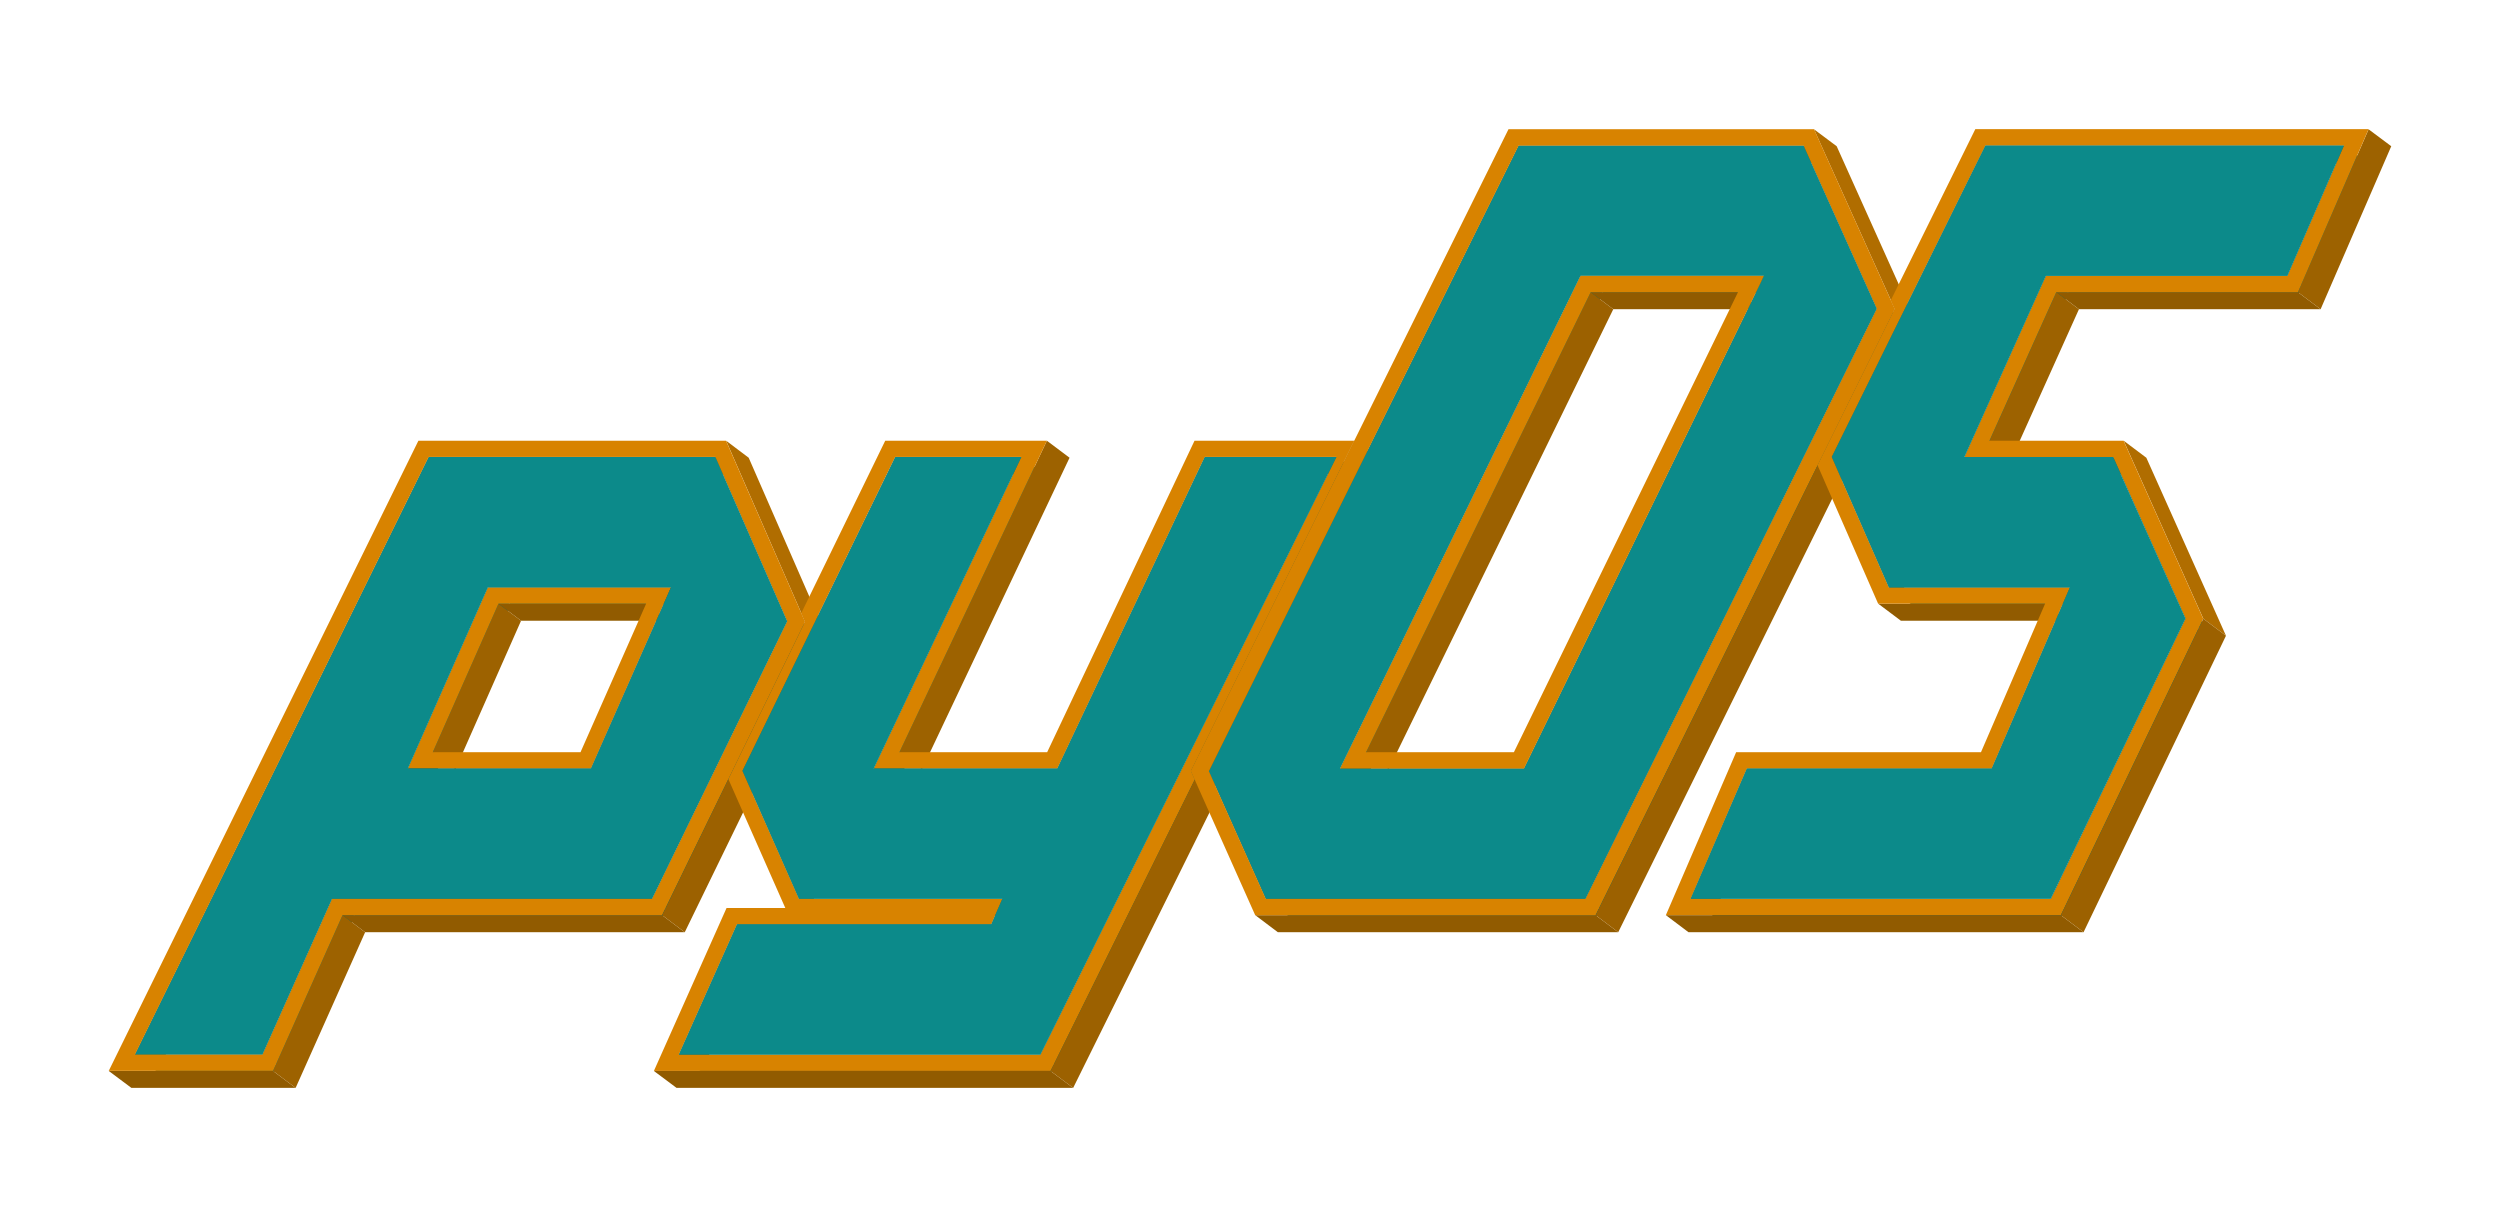
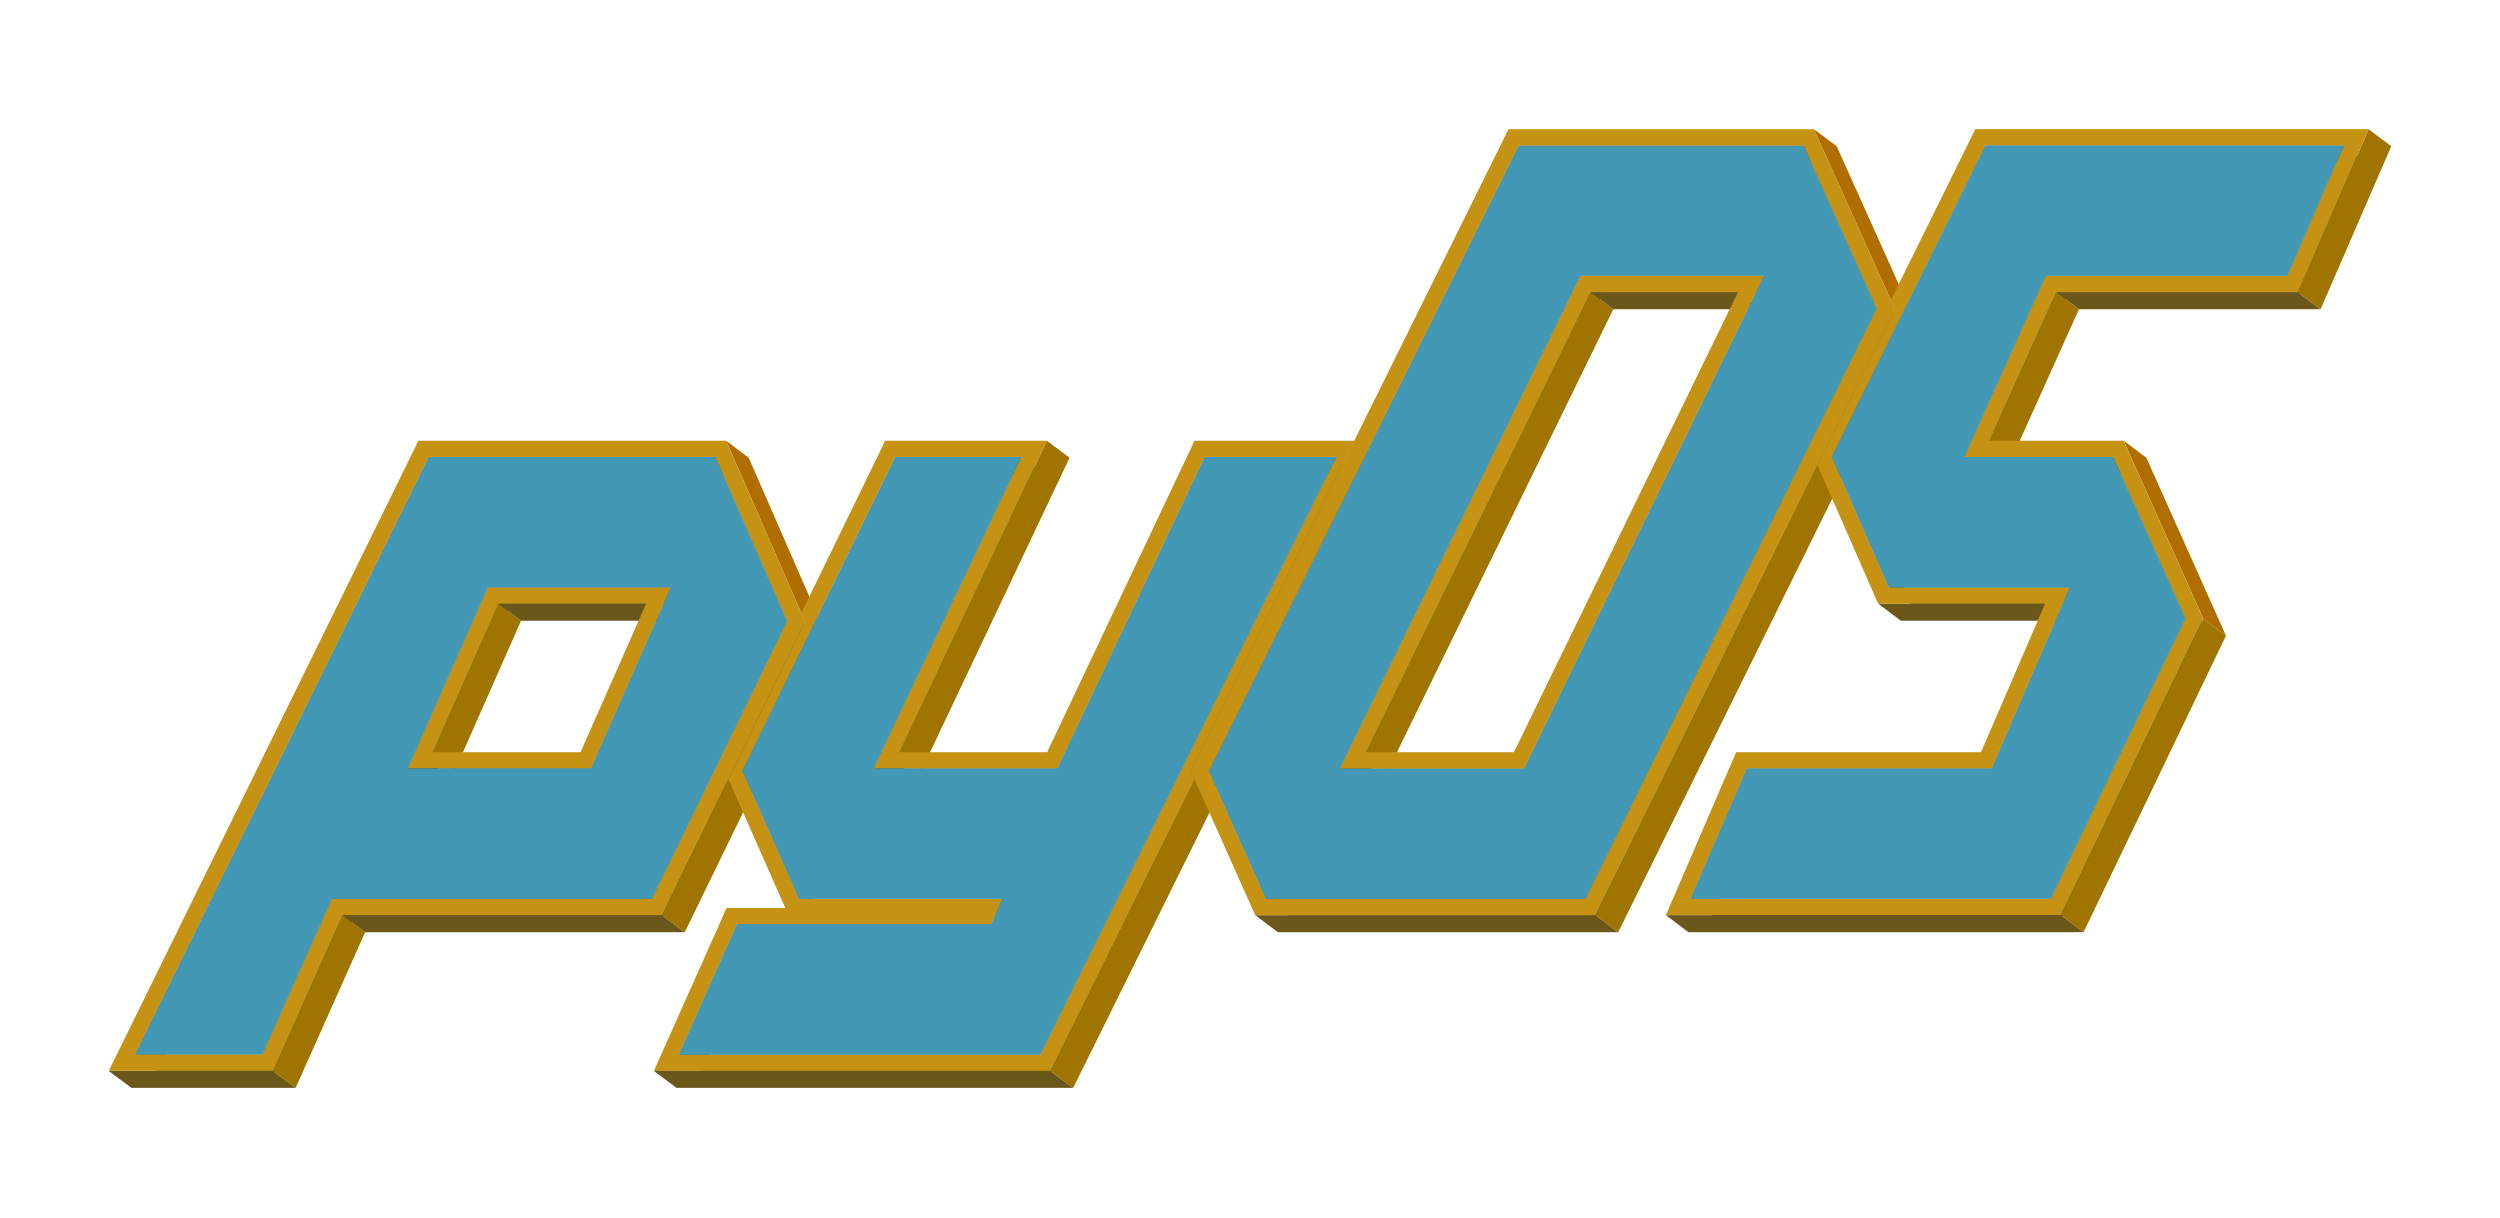
<svg xmlns="http://www.w3.org/2000/svg" version="1.1" id="Layer_1" x="0px" y="0px" viewBox="0 0 283.46 138.01" style="enable-background:new 0 0 283.46 138.01;" xml:space="preserve">
  <style type="text/css">
	.st0{enable-background:new    ;}
- 	.st1{fill:#9C6100;}
+ 	.st1{fill:#A07400;} 
	.st2{fill:#086868;}
- 	.st3{fill:#9D6200;}
+ 	.st3{fill:#A07400;}
	.st4{fill:#066160;}
- 	.st5{fill:#915B00;}
- 	.st6{fill:#D88300;}
+ 	.st5{fill:#6C571B;}
+ 	.st6{fill:#C69214;}
	.st7{fill:#0B7373;}
	.st8{fill:#B06D00;}
	.st9{fill:#086867;}
- 	.st10{fill:#0C8A8A;}
+ 	.st10{fill:#4298B5;}
	.st11{fill:#086767;}
</style>
  <g>
    <g class="st0">
      <g>
        <polygon class="st1" points="48.6,51.82 51.16,53.75 17.85,121.51 15.28,119.58    " />
      </g>
      <g>
        <polygon class="st2" points="55.32,66.61 57.89,68.53 48.82,89.06 46.25,87.13    " />
      </g>
      <g>
-         <polygon class="st3" points="56.52,68.45 59.08,70.38 51.64,87.22 49.07,85.29    " />
+         <polygon class="st1" points="56.52,68.45 59.08,70.38 51.64,87.22 49.07,85.29    " />
      </g>
      <g>
        <polygon class="st4" points="29.76,119.58 32.33,121.51 17.85,121.51 15.28,119.58    " />
      </g>
      <g>
        <polygon class="st2" points="37.65,101.92 40.22,103.85 32.33,121.51 29.76,119.58    " />
      </g>
      <g>
        <polygon class="st5" points="81.12,51.82 83.69,53.75 51.16,53.75 48.6,51.82    " />
      </g>
      <g>
        <polygon class="st5" points="30.96,121.43 33.52,123.35 14.9,123.35 12.33,121.43    " />
      </g>
      <g>
-         <polygon class="st3" points="38.84,103.77 41.4,105.7 33.52,123.35 30.96,121.43    " />
+         <polygon class="st1" points="38.84,103.77 41.4,105.7 33.52,123.35 30.96,121.43    " />
      </g>
      <g>
        <polygon class="st4" points="76.08,66.61 78.65,68.53 57.89,68.53 55.32,66.61    " />
      </g>
      <g>
        <polygon class="st5" points="73.26,68.45 75.83,70.38 59.08,70.38 56.52,68.45    " />
      </g>
      <g>
        <path class="st6" d="M46.25,87.13l9.07-20.53h20.76l-9.07,20.53H46.25z M73.26,68.45H56.52l-7.45,16.84h16.75L73.26,68.45" />
      </g>
      <g>
        <polygon class="st5" points="67.01,87.13 69.58,89.06 48.82,89.06 46.25,87.13    " />
      </g>
      <g>
-         <polygon class="st3" points="76.08,66.61 78.65,68.53 69.58,89.06 67.01,87.13    " />
+         <polygon class="st1" points="76.08,66.61 78.65,68.53 69.58,89.06 67.01,87.13    " />
      </g>
      <g>
        <polygon class="st7" points="81.12,51.82 83.69,53.75 91.83,72.38 89.27,70.45    " />
      </g>
      <g>
        <polygon class="st8" points="82.33,49.97 84.89,51.9 93.42,71.43 90.85,69.5    " />
      </g>
      <g>
        <polygon class="st8" points="90.85,69.5 93.42,71.43 93.85,72.42 91.28,70.49    " />
      </g>
      <g>
        <polygon class="st9" points="89.27,70.45 91.83,72.38 76.5,103.85 73.94,101.92    " />
      </g>
      <g>
        <polygon class="st1" points="91.28,70.49 93.85,72.42 85.15,90.28 82.58,88.35    " />
      </g>
      <g>
        <polygon class="st1" points="101.51,51.82 104.07,53.74 86.74,89.33 84.18,87.4    " />
      </g>
      <g>
        <path class="st10" d="M81.12,51.82l8.15,18.63l-15.33,31.48H37.65l-7.89,17.66H15.28L48.6,51.82H81.12z M67.01,87.13l9.07-20.53     H55.32l-9.07,20.53H67.01" />
      </g>
      <g>
        <polygon class="st4" points="73.94,101.92 76.5,103.85 40.22,103.85 37.65,101.92    " />
      </g>
      <g>
        <polygon class="st5" points="75.08,103.77 77.64,105.7 41.4,105.7 38.84,103.77    " />
      </g>
      <g>
        <path class="st6" d="M90.85,69.5l0.43,0.99l-8.7,17.86l-7.51,15.41H38.84l-7.88,17.66H12.33l35.11-71.45h34.88L90.85,69.5z      M73.94,101.92l15.33-31.48l-8.15-18.63H48.6l-33.31,67.77h14.48l7.89-17.66H73.94" />
      </g>
      <g>
        <polygon class="st1" points="82.58,88.35 85.15,90.28 77.64,105.7 75.08,103.77    " />
      </g>
      <g>
        <polygon class="st5" points="115.8,51.82 118.37,53.74 104.07,53.74 101.51,51.82    " />
      </g>
      <g>
        <polygon class="st9" points="115.8,51.82 118.37,53.75 101.64,89.06 99.07,87.13    " />
      </g>
      <g>
-         <polygon class="st3" points="118.7,49.97 121.27,51.9 104.54,87.22 101.98,85.29    " />
-       </g>
-       <g>
-         <polygon class="st3" points="83.57,104.79 86.14,106.72 79.54,121.51 76.97,119.58    " />
+         <polygon class="st1" points="118.7,49.97 121.27,51.9 104.54,87.22 101.98,85.29    " />
+       </g>
+       <g>
+         <polygon class="st1" points="83.57,104.79 86.14,106.72 79.54,121.51 76.97,119.58    " />
      </g>
      <g>
        <polygon class="st8" points="84.18,87.4 86.74,89.33 93.16,103.85 90.59,101.92    " />
      </g>
      <g>
-         <polygon class="st3" points="136.6,51.82 139.16,53.74 122.45,89.06 119.89,87.13    " />
+         <polygon class="st1" points="136.6,51.82 139.16,53.74 122.45,89.06 119.89,87.13    " />
      </g>
      <g>
        <polygon class="st5" points="119.89,87.13 122.45,89.06 101.64,89.06 99.07,87.13    " />
      </g>
      <g>
        <polygon class="st4" points="113.65,101.92 116.21,103.85 93.16,103.85 90.59,101.92    " />
      </g>
      <g>
        <polygon class="st5" points="151.53,51.82 154.09,53.74 139.16,53.74 136.6,51.82    " />
      </g>
      <g>
        <polygon class="st5" points="112.4,104.79 114.97,106.72 86.14,106.72 83.57,104.79    " />
      </g>
      <g>
-         <polygon class="st3" points="113.65,101.92 116.21,103.85 114.97,106.72 112.4,104.79    " />
+         <polygon class="st1" points="113.65,101.92 116.21,103.85 114.97,106.72 112.4,104.79    " />
      </g>
      <g>
        <polygon class="st11" points="151.53,51.82 154.09,53.75 120.54,121.51 117.97,119.58    " />
      </g>
      <g>
        <polygon class="st1" points="153.56,49.97 156.12,51.9 137.59,89.34 135.02,87.41    " />
      </g>
      <g>
        <polygon class="st8" points="135.02,87.41 137.59,89.34 138.03,90.32 135.46,88.4    " />
      </g>
      <g>
        <polygon class="st1" points="172.18,16.5 174.75,18.43 139.62,89.37 137.05,87.44    " />
      </g>
      <g>
        <polygon class="st4" points="117.97,119.58 120.54,121.51 79.54,121.51 76.97,119.58    " />
      </g>
      <g>
        <path class="st6" d="M153.56,49.97l-18.53,37.44l0.44,0.99l-16.35,33.03H74.14l8.24-18.48h6.66l-6.45-14.6l8.7-17.86l-0.43-0.99     l9.51-19.53h18.33l-16.72,35.32h16.75l16.71-35.32H153.56z M117.97,119.58l33.55-67.77H136.6l-16.71,35.32H99.07l16.73-35.32     h-14.3L84.18,87.4l6.42,14.52h23.05l-1.25,2.87H83.57l-6.6,14.79H117.97" />
      </g>
      <g>
        <polygon class="st10" points="151.53,51.82 117.97,119.58 76.97,119.58 83.57,104.79 112.4,104.79 113.65,101.92 90.59,101.92      84.18,87.4 101.51,51.82 115.8,51.82 99.07,87.13 119.89,87.13 136.6,51.82    " />
      </g>
      <g>
        <polygon class="st5" points="119.11,121.43 121.68,123.35 76.71,123.35 74.14,121.43    " />
      </g>
      <g>
        <polygon class="st1" points="135.46,88.4 138.03,90.32 121.68,123.35 119.11,121.43    " />
      </g>
      <g>
        <polygon class="st5" points="204.5,16.5 207.06,18.43 174.75,18.43 172.18,16.5    " />
      </g>
      <g>
        <polygon class="st9" points="179.21,31.29 181.77,33.22 154.51,89.06 151.95,87.13    " />
      </g>
      <g>
        <polygon class="st1" points="180.36,33.13 182.92,35.06 157.45,87.22 154.89,85.29    " />
      </g>
      <g>
        <polygon class="st8" points="137.05,87.44 139.62,89.37 146.08,103.85 143.51,101.92    " />
      </g>
      <g>
        <polygon class="st4" points="199.99,31.29 202.56,33.22 181.77,33.22 179.21,31.29    " />
      </g>
      <g>
        <polygon class="st5" points="197.06,33.13 199.63,35.06 182.92,35.06 180.36,33.13    " />
      </g>
      <g>
-         <polygon class="st3" points="199.99,31.29 202.56,33.22 202.12,34.13 199.56,32.2    " />
+         <polygon class="st1" points="199.99,31.29 202.56,33.22 202.12,34.13 199.56,32.2    " />
      </g>
      <g>
        <polygon class="st1" points="199.56,32.2 202.12,34.13 201.72,34.95 199.16,33.02    " />
      </g>
      <g>
        <polygon class="st1" points="199.16,33.02 201.72,34.95 175.36,89.06 172.8,87.13    " />
      </g>
      <g>
        <polygon class="st5" points="172.8,87.13 175.36,89.06 154.51,89.06 151.95,87.13    " />
      </g>
      <g>
        <path class="st10" d="M204.5,16.5l8.31,18.5l-33.03,66.93h-36.26l-6.46-14.48l35.13-70.94H204.5z M199.56,32.2l0.43-0.92h-20.78     l-27.26,55.85h20.85l26.36-54.11L199.56,32.2" />
      </g>
      <g>
        <path class="st6" d="M151.95,87.13l27.26-55.85h20.78l-0.43,0.92l-0.4,0.82L172.8,87.13H151.95z M197.06,33.13h-16.7     l-25.47,52.16h16.76L197.06,33.13" />
      </g>
      <g>
        <polygon class="st7" points="204.5,16.5 207.06,18.43 215.38,36.92 212.81,35    " />
      </g>
      <g>
        <polygon class="st8" points="205.68,14.66 208.25,16.58 216.97,35.98 214.4,34.05    " />
      </g>
      <g>
        <polygon class="st8" points="214.4,34.05 216.97,35.98 217.4,36.96 214.84,35.03    " />
      </g>
      <g>
        <polygon class="st1" points="214.84,35.03 217.4,36.96 217.22,37.34 214.65,35.42    " />
      </g>
      <g>
        <polygon class="st11" points="212.81,35 215.38,36.92 182.34,103.85 179.78,101.92    " />
      </g>
      <g>
        <polygon class="st1" points="214.65,35.42 217.22,37.34 208.66,54.68 206.09,52.75    " />
      </g>
      <g>
        <polygon class="st1" points="225.11,16.5 227.68,18.43 210.25,53.73 207.69,51.81    " />
      </g>
      <g>
        <polygon class="st4" points="179.78,101.92 182.34,103.85 146.08,103.85 143.51,101.92    " />
      </g>
      <g>
        <polygon class="st5" points="180.92,103.77 183.48,105.7 144.89,105.7 142.33,103.77    " />
      </g>
      <g>
        <path class="st6" d="M214.4,34.05l0.44,0.98l-0.19,0.39l-8.56,17.34l-25.18,51.01h-38.59l-6.86-15.37l-0.44-0.99l18.53-37.44     l17.49-35.32h34.64L214.4,34.05z M179.78,101.92L212.81,35l-8.31-18.5h-32.31l-35.13,70.94l6.46,14.48H179.78" />
      </g>
      <g>
        <polygon class="st1" points="206.09,52.75 208.66,54.68 183.48,105.7 180.92,103.77    " />
      </g>
      <g>
        <polygon class="st2" points="231.97,31.29 234.54,33.22 226.35,51.42 223.78,49.49    " />
      </g>
      <g>
        <polygon class="st2" points="223.78,49.49 226.35,51.42 225.29,53.75 222.73,51.82    " />
      </g>
      <g>
-         <polygon class="st3" points="233.16,33.13 235.72,35.06 228.14,51.9 225.58,49.97    " />
+         <polygon class="st1" points="233.16,33.13 235.72,35.06 228.14,51.9 225.58,49.97    " />
      </g>
      <g>
        <polygon class="st8" points="207.69,51.81 210.25,53.73 216.74,68.53 214.17,66.61    " />
      </g>
      <g>
-         <polygon class="st3" points="198.07,87.13 200.63,89.06 194.25,103.85 191.68,101.92    " />
+         <polygon class="st1" points="198.07,87.13 200.63,89.06 194.25,103.85 191.68,101.92    " />
      </g>
      <g>
        <polygon class="st5" points="265.76,16.5 268.33,18.43 227.68,18.43 225.11,16.5    " />
      </g>
      <g>
        <polygon class="st5" points="239.59,51.82 242.16,53.75 225.29,53.75 222.73,51.82    " />
      </g>
      <g>
        <polygon class="st2" points="265.76,16.5 268.33,18.43 261.91,33.22 259.35,31.29    " />
      </g>
      <g>
        <polygon class="st4" points="259.35,31.29 261.91,33.22 234.54,33.22 231.97,31.29    " />
      </g>
      <g>
        <polygon class="st4" points="234.69,66.61 237.25,68.53 216.74,68.53 214.17,66.61    " />
      </g>
      <g>
        <polygon class="st5" points="231.89,68.45 234.46,70.38 215.53,70.38 212.96,68.45    " />
      </g>
      <g>
        <polygon class="st5" points="260.55,33.13 263.12,35.06 235.72,35.06 233.16,33.13    " />
      </g>
      <g>
-         <polygon class="st3" points="268.56,14.66 271.13,16.58 263.12,35.06 260.55,33.13    " />
+         <polygon class="st1" points="268.56,14.66 271.13,16.58 263.12,35.06 260.55,33.13    " />
      </g>
      <g>
        <polygon class="st5" points="225.83,87.13 228.39,89.06 200.63,89.06 198.07,87.13    " />
      </g>
      <g>
-         <polygon class="st3" points="234.69,66.61 237.25,68.53 228.39,89.06 225.83,87.13    " />
+         <polygon class="st1" points="234.69,66.61 237.25,68.53 228.39,89.06 225.83,87.13    " />
      </g>
      <g>
        <polygon class="st7" points="239.59,51.82 242.16,53.75 250.36,72.06 247.8,70.13    " />
      </g>
      <g>
        <polygon class="st8" points="240.79,49.97 243.36,51.9 252.39,72.08 249.82,70.15    " />
      </g>
      <g>
        <polygon class="st9" points="247.8,70.13 250.36,72.06 235.09,103.85 232.52,101.92    " />
      </g>
      <g>
        <polygon class="st4" points="232.52,101.92 235.09,103.85 194.25,103.85 191.68,101.92    " />
      </g>
      <g>
        <path class="st6" d="M260.55,33.13h-27.4l-7.58,16.84h15.21l9.03,20.18l-16.15,33.62h-44.78l7.97-18.48h27.76l7.27-16.84h-18.93     l-6.87-15.7l8.56-17.34l0.19-0.39l-0.44-0.98l9.58-19.4h44.59L260.55,33.13z M223.78,49.49l8.19-18.2h27.38l6.42-14.79h-40.65     l-17.43,35.31l6.48,14.8h20.52l-8.86,20.53h-27.76l-6.38,14.79h40.84l15.28-31.8l-8.2-18.31h-16.87L223.78,49.49" />
      </g>
      <g>
        <polygon class="st10" points="265.76,16.5 259.35,31.29 231.97,31.29 223.78,49.49 222.73,51.82 239.59,51.82 247.8,70.13      232.52,101.92 191.68,101.92 198.07,87.13 225.83,87.13 234.69,66.61 214.17,66.61 207.69,51.81 225.11,16.5    " />
      </g>
      <g>
        <polygon class="st5" points="233.67,103.77 236.24,105.7 191.45,105.7 188.89,103.77    " />
      </g>
      <g>
        <polygon class="st1" points="249.82,70.15 252.39,72.08 236.24,105.7 233.67,103.77    " />
      </g>
    </g>
  </g>
</svg>
